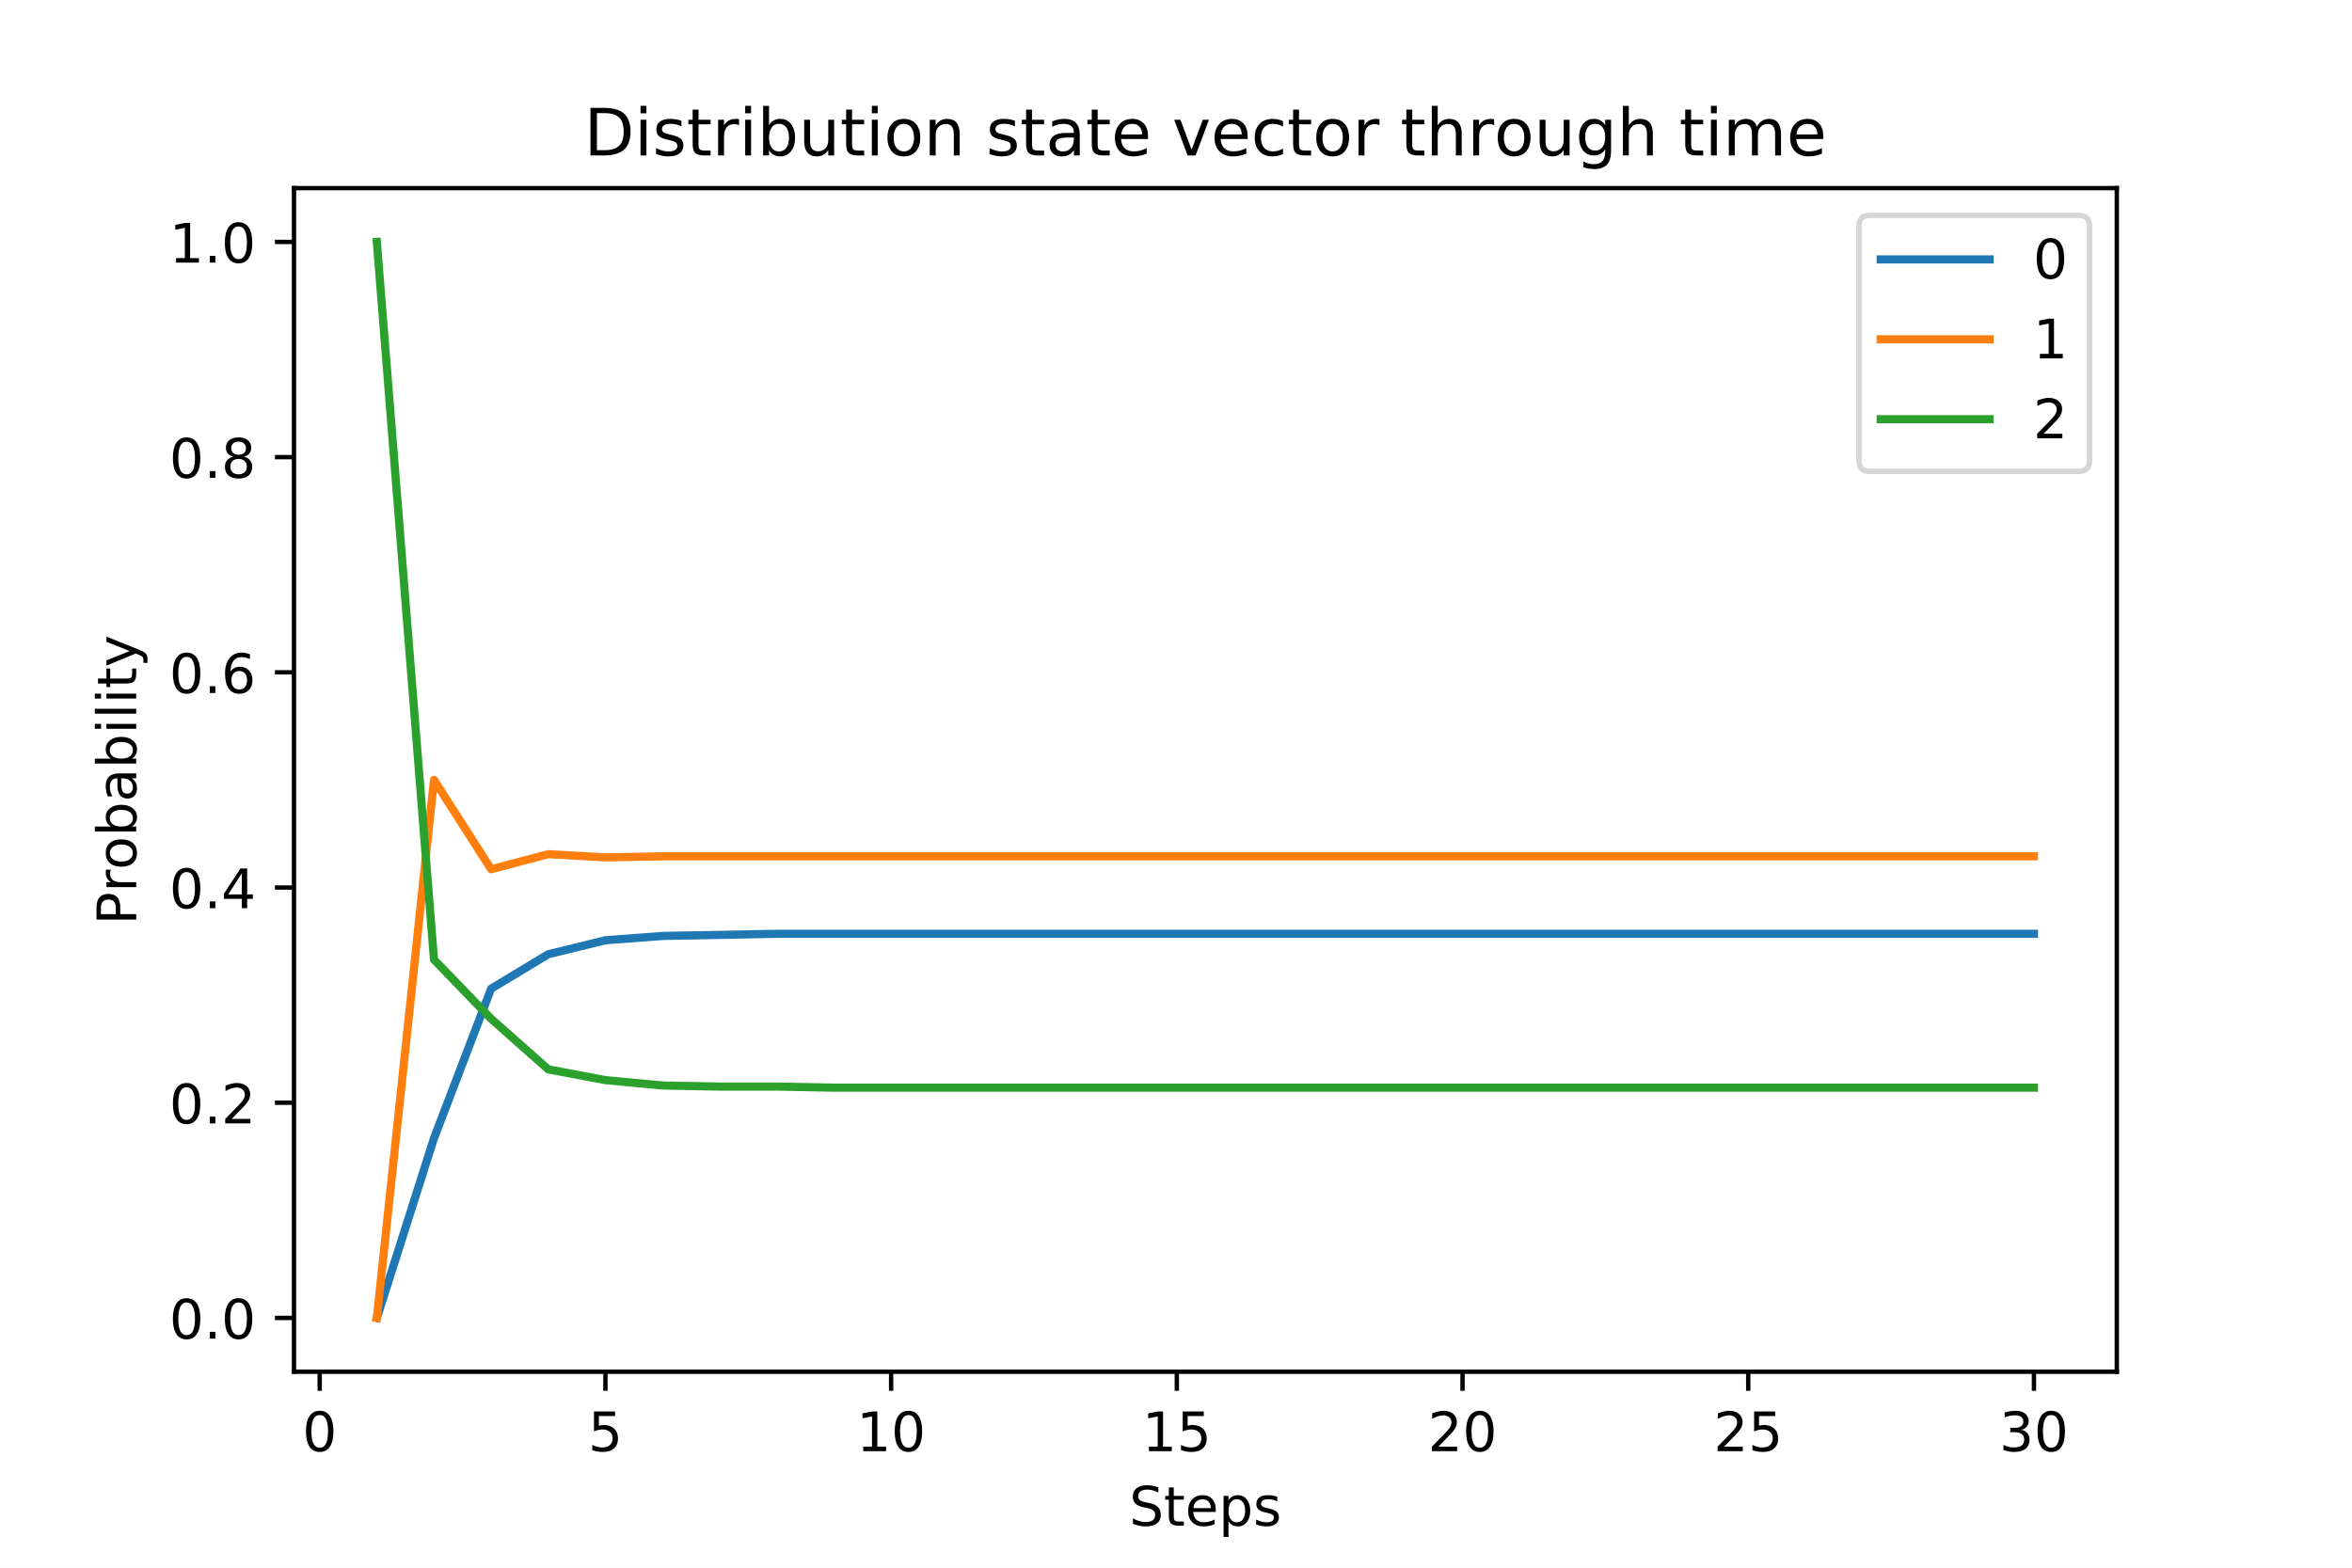
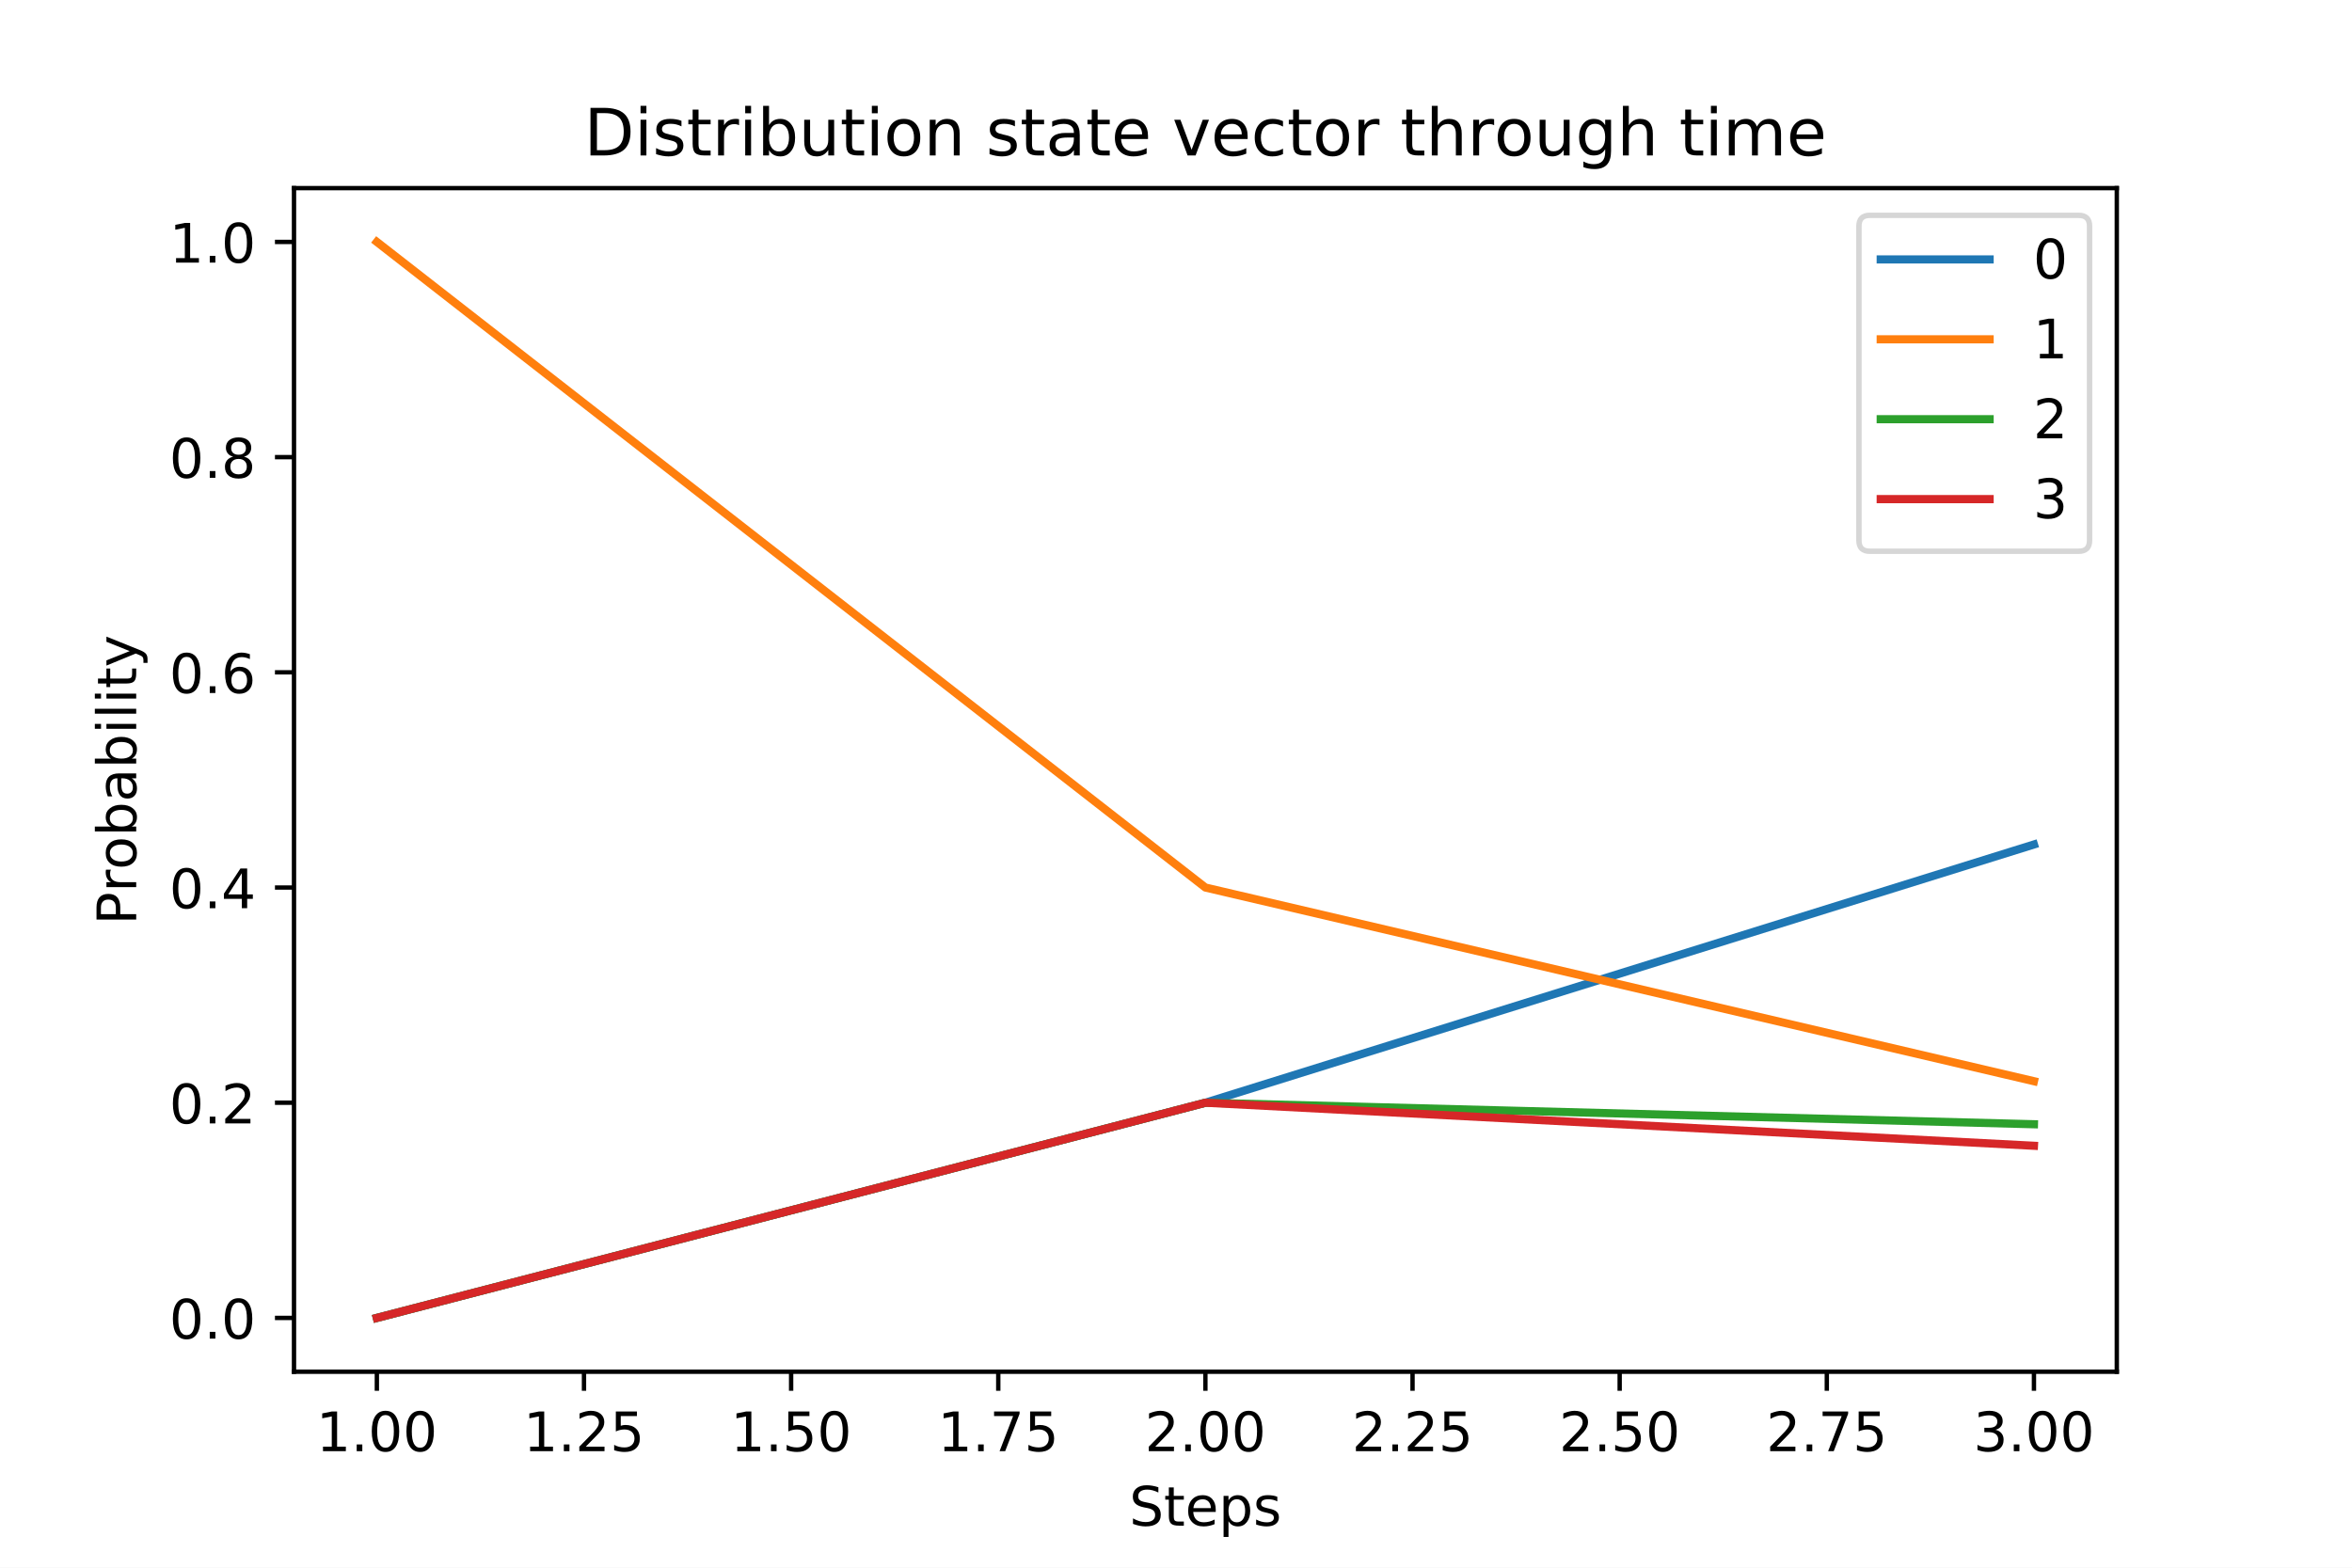
<svg xmlns="http://www.w3.org/2000/svg" xmlns:xlink="http://www.w3.org/1999/xlink" height="288pt" version="1.1" viewBox="0 0 432 288" width="432pt">
  <defs>
    <style type="text/css">
*{stroke-linecap:butt;stroke-linejoin:round;}
  </style>
  </defs>
  <g id="figure_1">
    <g id="patch_1">
      <path d="M 0 288  L 432 288  L 432 0  L 0 0  z " style="fill:#ffffff;" />
    </g>
    <g id="axes_1">
      <g id="patch_2">
        <path d="M 54 252  L 388.8 252  L 388.8 34.56  L 54 34.56  z " style="fill:#ffffff;" />
      </g>
      <g id="matplotlib.axis_1">
        <g id="xtick_1">
          <g id="line2d_1">
            <defs>
-               <path d="M 0 0  L 0 3.5  " id="m6f768fe971" style="stroke:#000000;stroke-width:0.8;" />
-             </defs>
-             <g>
-               <use style="stroke:#000000;stroke-width:0.8;" x="58.723" xlink:href="#m6f768fe971" y="252" />
+               <path d="M 0 0  L 0 3.5  " id="m6546e8127a" style="stroke:#000000;stroke-width:0.8;" />
+             </defs>
+             <g>
+               <use style="stroke:#000000;stroke-width:0.8;" x="69.218" xlink:href="#m6546e8127a" y="252" />
            </g>
          </g>
          <g id="text_1">
            <defs>
+               <path d="M 12.406 8.297  L 28.516 8.297  L 28.516 63.922  L 10.984 60.406  L 10.984 69.391  L 28.422 72.906  L 38.281 72.906  L 38.281 8.297  L 54.391 8.297  L 54.391 0  L 12.406 0  z " id="DejaVuSans-49" />
+               <path d="M 10.688 12.406  L 21 12.406  L 21 0  L 10.688 0  z " id="DejaVuSans-46" />
              <path d="M 31.781 66.406  Q 24.172 66.406 20.328 58.906  Q 16.5 51.422 16.5 36.375  Q 16.5 21.391 20.328 13.891  Q 24.172 6.391 31.781 6.391  Q 39.453 6.391 43.281 13.891  Q 47.125 21.391 47.125 36.375  Q 47.125 51.422 43.281 58.906  Q 39.453 66.406 31.781 66.406  z M 31.781 74.219  Q 44.047 74.219 50.516 64.516  Q 56.984 54.828 56.984 36.375  Q 56.984 17.969 50.516 8.266  Q 44.047 -1.422 31.781 -1.422  Q 19.531 -1.422 13.062 8.266  Q 6.594 17.969 6.594 36.375  Q 6.594 54.828 13.062 64.516  Q 19.531 74.219 31.781 74.219  z " id="DejaVuSans-48" />
            </defs>
-             <g transform="translate(55.54163 266.5984)scale(0.1 -0.1)">
-               <use xlink:href="#DejaVuSans-48" />
+             <g transform="translate(58.08537 266.5984)scale(0.1 -0.1)">
+               <use xlink:href="#DejaVuSans-49" />
+               <use x="63.623" xlink:href="#DejaVuSans-46" />
+               <use x="95.41" xlink:href="#DejaVuSans-48" />
+               <use x="159.033" xlink:href="#DejaVuSans-48" />
            </g>
          </g>
        </g>
        <g id="xtick_2">
          <g id="line2d_2">
            <g>
-               <use style="stroke:#000000;stroke-width:0.8;" x="111.199" xlink:href="#m6f768fe971" y="252" />
+               <use style="stroke:#000000;stroke-width:0.8;" x="107.264" xlink:href="#m6546e8127a" y="252" />
            </g>
          </g>
          <g id="text_2">
            <defs>
+               <path d="M 19.188 8.297  L 53.609 8.297  L 53.609 0  L 7.328 0  L 7.328 8.297  Q 12.938 14.109 22.625 23.891  Q 32.328 33.688 34.812 36.531  Q 39.547 41.844 41.422 45.531  Q 43.312 49.219 43.312 52.781  Q 43.312 58.594 39.234 62.25  Q 35.156 65.922 28.609 65.922  Q 23.969 65.922 18.812 64.312  Q 13.672 62.703 7.812 59.422  L 7.812 69.391  Q 13.766 71.781 18.938 73  Q 24.125 74.219 28.422 74.219  Q 39.75 74.219 46.484 68.547  Q 53.219 62.891 53.219 53.422  Q 53.219 48.922 51.531 44.891  Q 49.859 40.875 45.406 35.406  Q 44.188 33.984 37.641 27.219  Q 31.109 20.453 19.188 8.297  z " id="DejaVuSans-50" />
              <path d="M 10.797 72.906  L 49.516 72.906  L 49.516 64.594  L 19.828 64.594  L 19.828 46.734  Q 21.969 47.469 24.109 47.828  Q 26.266 48.188 28.422 48.188  Q 40.625 48.188 47.75 41.5  Q 54.891 34.812 54.891 23.391  Q 54.891 11.625 47.562 5.094  Q 40.234 -1.422 26.906 -1.422  Q 22.312 -1.422 17.547 -0.641  Q 12.797 0.141 7.719 1.703  L 7.719 11.625  Q 12.109 9.234 16.797 8.062  Q 21.484 6.891 26.703 6.891  Q 35.156 6.891 40.078 11.328  Q 45.016 15.766 45.016 23.391  Q 45.016 31 40.078 35.438  Q 35.156 39.891 26.703 39.891  Q 22.75 39.891 18.812 39.016  Q 14.891 38.141 10.797 36.281  z " id="DejaVuSans-53" />
            </defs>
-             <g transform="translate(108.0181 266.5984)scale(0.1 -0.1)">
-               <use xlink:href="#DejaVuSans-53" />
+             <g transform="translate(96.13082 266.5984)scale(0.1 -0.1)">
+               <use xlink:href="#DejaVuSans-49" />
+               <use x="63.623" xlink:href="#DejaVuSans-46" />
+               <use x="95.41" xlink:href="#DejaVuSans-50" />
+               <use x="159.033" xlink:href="#DejaVuSans-53" />
            </g>
          </g>
        </g>
        <g id="xtick_3">
          <g id="line2d_3">
            <g>
-               <use style="stroke:#000000;stroke-width:0.8;" x="163.676" xlink:href="#m6f768fe971" y="252" />
+               <use style="stroke:#000000;stroke-width:0.8;" x="145.309" xlink:href="#m6546e8127a" y="252" />
            </g>
          </g>
          <g id="text_3">
-             <defs>
-               <path d="M 12.406 8.297  L 28.516 8.297  L 28.516 63.922  L 10.984 60.406  L 10.984 69.391  L 28.422 72.906  L 38.281 72.906  L 38.281 8.297  L 54.391 8.297  L 54.391 0  L 12.406 0  z " id="DejaVuSans-49" />
-             </defs>
-             <g transform="translate(157.3134 266.5984)scale(0.1 -0.1)">
+             <g transform="translate(134.1763 266.5984)scale(0.1 -0.1)">
              <use xlink:href="#DejaVuSans-49" />
-               <use x="63.623" xlink:href="#DejaVuSans-48" />
+               <use x="63.623" xlink:href="#DejaVuSans-46" />
+               <use x="95.41" xlink:href="#DejaVuSans-53" />
+               <use x="159.033" xlink:href="#DejaVuSans-48" />
            </g>
          </g>
        </g>
        <g id="xtick_4">
          <g id="line2d_4">
            <g>
-               <use style="stroke:#000000;stroke-width:0.8;" x="216.152" xlink:href="#m6f768fe971" y="252" />
+               <use style="stroke:#000000;stroke-width:0.8;" x="183.355" xlink:href="#m6546e8127a" y="252" />
            </g>
          </g>
          <g id="text_4">
-             <g transform="translate(209.7899 266.5984)scale(0.1 -0.1)">
+             <defs>
+               <path d="M 8.203 72.906  L 55.078 72.906  L 55.078 68.703  L 28.609 0  L 18.312 0  L 43.219 64.594  L 8.203 64.594  z " id="DejaVuSans-55" />
+             </defs>
+             <g transform="translate(172.2217 266.5984)scale(0.1 -0.1)">
              <use xlink:href="#DejaVuSans-49" />
-               <use x="63.623" xlink:href="#DejaVuSans-53" />
+               <use x="63.623" xlink:href="#DejaVuSans-46" />
+               <use x="95.41" xlink:href="#DejaVuSans-55" />
+               <use x="159.033" xlink:href="#DejaVuSans-53" />
            </g>
          </g>
        </g>
        <g id="xtick_5">
          <g id="line2d_5">
            <g>
-               <use style="stroke:#000000;stroke-width:0.8;" x="268.629" xlink:href="#m6f768fe971" y="252" />
+               <use style="stroke:#000000;stroke-width:0.8;" x="221.4" xlink:href="#m6546e8127a" y="252" />
            </g>
          </g>
          <g id="text_5">
-             <defs>
-               <path d="M 19.188 8.297  L 53.609 8.297  L 53.609 0  L 7.328 0  L 7.328 8.297  Q 12.938 14.109 22.625 23.891  Q 32.328 33.688 34.812 36.531  Q 39.547 41.844 41.422 45.531  Q 43.312 49.219 43.312 52.781  Q 43.312 58.594 39.234 62.25  Q 35.156 65.922 28.609 65.922  Q 23.969 65.922 18.812 64.312  Q 13.672 62.703 7.812 59.422  L 7.812 69.391  Q 13.766 71.781 18.938 73  Q 24.125 74.219 28.422 74.219  Q 39.75 74.219 46.484 68.547  Q 53.219 62.891 53.219 53.422  Q 53.219 48.922 51.531 44.891  Q 49.859 40.875 45.406 35.406  Q 44.188 33.984 37.641 27.219  Q 31.109 20.453 19.188 8.297  z " id="DejaVuSans-50" />
-             </defs>
-             <g transform="translate(262.2663 266.5984)scale(0.1 -0.1)">
+             <g transform="translate(210.2672 266.5984)scale(0.1 -0.1)">
              <use xlink:href="#DejaVuSans-50" />
-               <use x="63.623" xlink:href="#DejaVuSans-48" />
+               <use x="63.623" xlink:href="#DejaVuSans-46" />
+               <use x="95.41" xlink:href="#DejaVuSans-48" />
+               <use x="159.033" xlink:href="#DejaVuSans-48" />
            </g>
          </g>
        </g>
        <g id="xtick_6">
          <g id="line2d_6">
            <g>
-               <use style="stroke:#000000;stroke-width:0.8;" x="321.105" xlink:href="#m6f768fe971" y="252" />
+               <use style="stroke:#000000;stroke-width:0.8;" x="259.445" xlink:href="#m6546e8127a" y="252" />
            </g>
          </g>
          <g id="text_6">
-             <g transform="translate(314.7428 266.5984)scale(0.1 -0.1)">
+             <g transform="translate(248.3126 266.5984)scale(0.1 -0.1)">
              <use xlink:href="#DejaVuSans-50" />
-               <use x="63.623" xlink:href="#DejaVuSans-53" />
+               <use x="63.623" xlink:href="#DejaVuSans-46" />
+               <use x="95.41" xlink:href="#DejaVuSans-50" />
+               <use x="159.033" xlink:href="#DejaVuSans-53" />
            </g>
          </g>
        </g>
        <g id="xtick_7">
          <g id="line2d_7">
            <g>
-               <use style="stroke:#000000;stroke-width:0.8;" x="373.582" xlink:href="#m6f768fe971" y="252" />
+               <use style="stroke:#000000;stroke-width:0.8;" x="297.491" xlink:href="#m6546e8127a" y="252" />
            </g>
          </g>
          <g id="text_7">
+             <g transform="translate(286.3581 266.5984)scale(0.1 -0.1)">
+               <use xlink:href="#DejaVuSans-50" />
+               <use x="63.623" xlink:href="#DejaVuSans-46" />
+               <use x="95.41" xlink:href="#DejaVuSans-53" />
+               <use x="159.033" xlink:href="#DejaVuSans-48" />
+             </g>
+           </g>
+         </g>
+         <g id="xtick_8">
+           <g id="line2d_8">
+             <g>
+               <use style="stroke:#000000;stroke-width:0.8;" x="335.536" xlink:href="#m6546e8127a" y="252" />
+             </g>
+           </g>
+           <g id="text_8">
+             <g transform="translate(324.4036 266.5984)scale(0.1 -0.1)">
+               <use xlink:href="#DejaVuSans-50" />
+               <use x="63.623" xlink:href="#DejaVuSans-46" />
+               <use x="95.41" xlink:href="#DejaVuSans-55" />
+               <use x="159.033" xlink:href="#DejaVuSans-53" />
+             </g>
+           </g>
+         </g>
+         <g id="xtick_9">
+           <g id="line2d_9">
+             <g>
+               <use style="stroke:#000000;stroke-width:0.8;" x="373.582" xlink:href="#m6546e8127a" y="252" />
+             </g>
+           </g>
+           <g id="text_9">
            <defs>
              <path d="M 40.578 39.312  Q 47.656 37.797 51.625 33  Q 55.609 28.219 55.609 21.188  Q 55.609 10.406 48.188 4.484  Q 40.766 -1.422 27.094 -1.422  Q 22.516 -1.422 17.656 -0.516  Q 12.797 0.391 7.625 2.203  L 7.625 11.719  Q 11.719 9.328 16.594 8.109  Q 21.484 6.891 26.812 6.891  Q 36.078 6.891 40.938 10.547  Q 45.797 14.203 45.797 21.188  Q 45.797 27.641 41.281 31.266  Q 36.766 34.906 28.719 34.906  L 20.219 34.906  L 20.219 43.016  L 29.109 43.016  Q 36.375 43.016 40.234 45.922  Q 44.094 48.828 44.094 54.297  Q 44.094 59.906 40.109 62.906  Q 36.141 65.922 28.719 65.922  Q 24.656 65.922 20.016 65.031  Q 15.375 64.156 9.812 62.312  L 9.812 71.094  Q 15.438 72.656 20.344 73.438  Q 25.25 74.219 29.594 74.219  Q 40.828 74.219 47.359 69.109  Q 53.906 64.016 53.906 55.328  Q 53.906 49.266 50.438 45.094  Q 46.969 40.922 40.578 39.312  z " id="DejaVuSans-51" />
            </defs>
-             <g transform="translate(367.2193 266.5984)scale(0.1 -0.1)">
+             <g transform="translate(362.449 266.5984)scale(0.1 -0.1)">
              <use xlink:href="#DejaVuSans-51" />
-               <use x="63.623" xlink:href="#DejaVuSans-48" />
-             </g>
-           </g>
-         </g>
-         <g id="text_8">
+               <use x="63.623" xlink:href="#DejaVuSans-46" />
+               <use x="95.41" xlink:href="#DejaVuSans-48" />
+               <use x="159.033" xlink:href="#DejaVuSans-48" />
+             </g>
+           </g>
+         </g>
+         <g id="text_10">
          <defs>
            <path d="M 53.516 70.516  L 53.516 60.891  Q 47.906 63.578 42.922 64.891  Q 37.938 66.219 33.297 66.219  Q 25.25 66.219 20.875 63.094  Q 16.5 59.969 16.5 54.203  Q 16.5 49.359 19.406 46.891  Q 22.312 44.438 30.422 42.922  L 36.375 41.703  Q 47.406 39.594 52.656 34.297  Q 57.906 29 57.906 20.125  Q 57.906 9.516 50.797 4.047  Q 43.703 -1.422 29.984 -1.422  Q 24.812 -1.422 18.969 -0.25  Q 13.141 0.922 6.891 3.219  L 6.891 13.375  Q 12.891 10.016 18.656 8.297  Q 24.422 6.594 29.984 6.594  Q 38.422 6.594 43.016 9.906  Q 47.609 13.234 47.609 19.391  Q 47.609 24.75 44.312 27.781  Q 41.016 30.812 33.5 32.328  L 27.484 33.5  Q 16.453 35.688 11.516 40.375  Q 6.594 45.062 6.594 53.422  Q 6.594 63.094 13.406 68.656  Q 20.219 74.219 32.172 74.219  Q 37.312 74.219 42.625 73.281  Q 47.953 72.359 53.516 70.516  z " id="DejaVuSans-83" />
            <path d="M 18.312 70.219  L 18.312 54.688  L 36.812 54.688  L 36.812 47.703  L 18.312 47.703  L 18.312 18.016  Q 18.312 11.328 20.141 9.422  Q 21.969 7.516 27.594 7.516  L 36.812 7.516  L 36.812 0  L 27.594 0  Q 17.188 0 13.234 3.875  Q 9.281 7.766 9.281 18.016  L 9.281 47.703  L 2.688 47.703  L 2.688 54.688  L 9.281 54.688  L 9.281 70.219  z " id="DejaVuSans-116" />
            <path d="M 56.203 29.594  L 56.203 25.203  L 14.891 25.203  Q 15.484 15.922 20.484 11.062  Q 25.484 6.203 34.422 6.203  Q 39.594 6.203 44.453 7.469  Q 49.312 8.734 54.109 11.281  L 54.109 2.781  Q 49.266 0.734 44.188 -0.344  Q 39.109 -1.422 33.891 -1.422  Q 20.797 -1.422 13.156 6.188  Q 5.516 13.812 5.516 26.812  Q 5.516 40.234 12.766 48.109  Q 20.016 56 32.328 56  Q 43.359 56 49.781 48.891  Q 56.203 41.797 56.203 29.594  z M 47.219 32.234  Q 47.125 39.594 43.094 43.984  Q 39.062 48.391 32.422 48.391  Q 24.906 48.391 20.391 44.141  Q 15.875 39.891 15.188 32.172  z " id="DejaVuSans-101" />
            <path d="M 18.109 8.203  L 18.109 -20.797  L 9.078 -20.797  L 9.078 54.688  L 18.109 54.688  L 18.109 46.391  Q 20.953 51.266 25.266 53.625  Q 29.594 56 35.594 56  Q 45.562 56 51.781 48.094  Q 58.016 40.188 58.016 27.297  Q 58.016 14.406 51.781 6.484  Q 45.562 -1.422 35.594 -1.422  Q 29.594 -1.422 25.266 0.953  Q 20.953 3.328 18.109 8.203  z M 48.688 27.297  Q 48.688 37.203 44.609 42.844  Q 40.531 48.484 33.406 48.484  Q 26.266 48.484 22.188 42.844  Q 18.109 37.203 18.109 27.297  Q 18.109 17.391 22.188 11.75  Q 26.266 6.109 33.406 6.109  Q 40.531 6.109 44.609 11.75  Q 48.688 17.391 48.688 27.297  z " id="DejaVuSans-112" />
            <path d="M 44.281 53.078  L 44.281 44.578  Q 40.484 46.531 36.375 47.5  Q 32.281 48.484 27.875 48.484  Q 21.188 48.484 17.844 46.438  Q 14.5 44.391 14.5 40.281  Q 14.5 37.156 16.891 35.375  Q 19.281 33.594 26.516 31.984  L 29.594 31.297  Q 39.156 29.25 43.188 25.516  Q 47.219 21.781 47.219 15.094  Q 47.219 7.469 41.188 3.016  Q 35.156 -1.422 24.609 -1.422  Q 20.219 -1.422 15.453 -0.562  Q 10.688 0.297 5.422 2  L 5.422 11.281  Q 10.406 8.688 15.234 7.391  Q 20.062 6.109 24.812 6.109  Q 31.156 6.109 34.562 8.281  Q 37.984 10.453 37.984 14.406  Q 37.984 18.062 35.516 20.016  Q 33.062 21.969 24.703 23.781  L 21.578 24.516  Q 13.234 26.266 9.516 29.906  Q 5.812 33.547 5.812 39.891  Q 5.812 47.609 11.281 51.797  Q 16.75 56 26.812 56  Q 31.781 56 36.172 55.266  Q 40.578 54.547 44.281 53.078  z " id="DejaVuSans-115" />
          </defs>
          <g transform="translate(207.4102 280.2766)scale(0.1 -0.1)">
            <use xlink:href="#DejaVuSans-83" />
            <use x="63.477" xlink:href="#DejaVuSans-116" />
            <use x="102.686" xlink:href="#DejaVuSans-101" />
            <use x="164.209" xlink:href="#DejaVuSans-112" />
            <use x="227.686" xlink:href="#DejaVuSans-115" />
          </g>
        </g>
      </g>
      <g id="matplotlib.axis_2">
        <g id="ytick_1">
-           <g id="line2d_8">
-             <defs>
-               <path d="M 0 0  L -3.5 0  " id="me6625d3ef3" style="stroke:#000000;stroke-width:0.8;" />
-             </defs>
-             <g>
-               <use style="stroke:#000000;stroke-width:0.8;" x="54" xlink:href="#me6625d3ef3" y="242.116" />
-             </g>
-           </g>
-           <g id="text_9">
-             <defs>
-               <path d="M 10.688 12.406  L 21 12.406  L 21 0  L 10.688 0  z " id="DejaVuSans-46" />
-             </defs>
+           <g id="line2d_10">
+             <defs>
+               <path d="M 0 0  L -3.5 0  " id="m7c555b2bc8" style="stroke:#000000;stroke-width:0.8;" />
+             </defs>
+             <g>
+               <use style="stroke:#000000;stroke-width:0.8;" x="54" xlink:href="#m7c555b2bc8" y="242.116" />
+             </g>
+           </g>
+           <g id="text_11">
            <g transform="translate(31.09688 245.9156)scale(0.1 -0.1)">
              <use xlink:href="#DejaVuSans-48" />
              <use x="63.623" xlink:href="#DejaVuSans-46" />
              <use x="95.41" xlink:href="#DejaVuSans-48" />
            </g>
          </g>
        </g>
        <g id="ytick_2">
-           <g id="line2d_9">
-             <g>
-               <use style="stroke:#000000;stroke-width:0.8;" x="54" xlink:href="#me6625d3ef3" y="202.582" />
-             </g>
-           </g>
-           <g id="text_10">
+           <g id="line2d_11">
+             <g>
+               <use style="stroke:#000000;stroke-width:0.8;" x="54" xlink:href="#m7c555b2bc8" y="202.582" />
+             </g>
+           </g>
+           <g id="text_12">
            <g transform="translate(31.09688 206.381)scale(0.1 -0.1)">
              <use xlink:href="#DejaVuSans-48" />
              <use x="63.623" xlink:href="#DejaVuSans-46" />
              <use x="95.41" xlink:href="#DejaVuSans-50" />
            </g>
          </g>
        </g>
        <g id="ytick_3">
-           <g id="line2d_10">
-             <g>
-               <use style="stroke:#000000;stroke-width:0.8;" x="54" xlink:href="#me6625d3ef3" y="163.047" />
-             </g>
-           </g>
-           <g id="text_11">
+           <g id="line2d_12">
+             <g>
+               <use style="stroke:#000000;stroke-width:0.8;" x="54" xlink:href="#m7c555b2bc8" y="163.047" />
+             </g>
+           </g>
+           <g id="text_13">
            <defs>
              <path d="M 37.797 64.312  L 12.891 25.391  L 37.797 25.391  z M 35.203 72.906  L 47.609 72.906  L 47.609 25.391  L 58.016 25.391  L 58.016 17.188  L 47.609 17.188  L 47.609 0  L 37.797 0  L 37.797 17.188  L 4.891 17.188  L 4.891 26.703  z " id="DejaVuSans-52" />
            </defs>
            <g transform="translate(31.09688 166.8465)scale(0.1 -0.1)">
              <use xlink:href="#DejaVuSans-48" />
              <use x="63.623" xlink:href="#DejaVuSans-46" />
              <use x="95.41" xlink:href="#DejaVuSans-52" />
            </g>
          </g>
        </g>
        <g id="ytick_4">
-           <g id="line2d_11">
-             <g>
-               <use style="stroke:#000000;stroke-width:0.8;" x="54" xlink:href="#me6625d3ef3" y="123.513" />
-             </g>
-           </g>
-           <g id="text_12">
+           <g id="line2d_13">
+             <g>
+               <use style="stroke:#000000;stroke-width:0.8;" x="54" xlink:href="#m7c555b2bc8" y="123.513" />
+             </g>
+           </g>
+           <g id="text_14">
            <defs>
              <path d="M 33.016 40.375  Q 26.375 40.375 22.484 35.828  Q 18.609 31.297 18.609 23.391  Q 18.609 15.531 22.484 10.953  Q 26.375 6.391 33.016 6.391  Q 39.656 6.391 43.531 10.953  Q 47.406 15.531 47.406 23.391  Q 47.406 31.297 43.531 35.828  Q 39.656 40.375 33.016 40.375  z M 52.594 71.297  L 52.594 62.312  Q 48.875 64.062 45.094 64.984  Q 41.312 65.922 37.594 65.922  Q 27.828 65.922 22.672 59.328  Q 17.531 52.734 16.797 39.406  Q 19.672 43.656 24.016 45.922  Q 28.375 48.188 33.594 48.188  Q 44.578 48.188 50.953 41.516  Q 57.328 34.859 57.328 23.391  Q 57.328 12.156 50.688 5.359  Q 44.047 -1.422 33.016 -1.422  Q 20.359 -1.422 13.672 8.266  Q 6.984 17.969 6.984 36.375  Q 6.984 53.656 15.188 63.938  Q 23.391 74.219 37.203 74.219  Q 40.922 74.219 44.703 73.484  Q 48.484 72.75 52.594 71.297  z " id="DejaVuSans-54" />
            </defs>
            <g transform="translate(31.09688 127.3119)scale(0.1 -0.1)">
              <use xlink:href="#DejaVuSans-48" />
              <use x="63.623" xlink:href="#DejaVuSans-46" />
              <use x="95.41" xlink:href="#DejaVuSans-54" />
            </g>
          </g>
        </g>
        <g id="ytick_5">
-           <g id="line2d_12">
-             <g>
-               <use style="stroke:#000000;stroke-width:0.8;" x="54" xlink:href="#me6625d3ef3" y="83.978" />
-             </g>
-           </g>
-           <g id="text_13">
+           <g id="line2d_14">
+             <g>
+               <use style="stroke:#000000;stroke-width:0.8;" x="54" xlink:href="#m7c555b2bc8" y="83.978" />
+             </g>
+           </g>
+           <g id="text_15">
            <defs>
              <path d="M 31.781 34.625  Q 24.75 34.625 20.719 30.859  Q 16.703 27.094 16.703 20.516  Q 16.703 13.922 20.719 10.156  Q 24.75 6.391 31.781 6.391  Q 38.812 6.391 42.859 10.172  Q 46.922 13.969 46.922 20.516  Q 46.922 27.094 42.891 30.859  Q 38.875 34.625 31.781 34.625  z M 21.922 38.812  Q 15.578 40.375 12.031 44.719  Q 8.5 49.078 8.5 55.328  Q 8.5 64.062 14.719 69.141  Q 20.953 74.219 31.781 74.219  Q 42.672 74.219 48.875 69.141  Q 55.078 64.062 55.078 55.328  Q 55.078 49.078 51.531 44.719  Q 48 40.375 41.703 38.812  Q 48.828 37.156 52.797 32.312  Q 56.781 27.484 56.781 20.516  Q 56.781 9.906 50.312 4.234  Q 43.844 -1.422 31.781 -1.422  Q 19.734 -1.422 13.25 4.234  Q 6.781 9.906 6.781 20.516  Q 6.781 27.484 10.781 32.312  Q 14.797 37.156 21.922 38.812  z M 18.312 54.391  Q 18.312 48.734 21.844 45.562  Q 25.391 42.391 31.781 42.391  Q 38.141 42.391 41.719 45.562  Q 45.312 48.734 45.312 54.391  Q 45.312 60.062 41.719 63.234  Q 38.141 66.406 31.781 66.406  Q 25.391 66.406 21.844 63.234  Q 18.312 60.062 18.312 54.391  z " id="DejaVuSans-56" />
            </defs>
            <g transform="translate(31.09688 87.7774)scale(0.1 -0.1)">
              <use xlink:href="#DejaVuSans-48" />
              <use x="63.623" xlink:href="#DejaVuSans-46" />
              <use x="95.41" xlink:href="#DejaVuSans-56" />
            </g>
          </g>
        </g>
        <g id="ytick_6">
-           <g id="line2d_13">
-             <g>
-               <use style="stroke:#000000;stroke-width:0.8;" x="54" xlink:href="#me6625d3ef3" y="44.444" />
-             </g>
-           </g>
-           <g id="text_14">
+           <g id="line2d_15">
+             <g>
+               <use style="stroke:#000000;stroke-width:0.8;" x="54" xlink:href="#m7c555b2bc8" y="44.444" />
+             </g>
+           </g>
+           <g id="text_16">
            <g transform="translate(31.09688 48.24285)scale(0.1 -0.1)">
              <use xlink:href="#DejaVuSans-49" />
              <use x="63.623" xlink:href="#DejaVuSans-46" />
              <use x="95.41" xlink:href="#DejaVuSans-48" />
            </g>
          </g>
        </g>
-         <g id="text_15">
+         <g id="text_17">
          <defs>
            <path d="M 19.672 64.797  L 19.672 37.406  L 32.078 37.406  Q 38.969 37.406 42.719 40.969  Q 46.484 44.531 46.484 51.125  Q 46.484 57.672 42.719 61.234  Q 38.969 64.797 32.078 64.797  z M 9.812 72.906  L 32.078 72.906  Q 44.344 72.906 50.609 67.359  Q 56.891 61.812 56.891 51.125  Q 56.891 40.328 50.609 34.812  Q 44.344 29.297 32.078 29.297  L 19.672 29.297  L 19.672 0  L 9.812 0  z " id="DejaVuSans-80" />
            <path d="M 41.109 46.297  Q 39.594 47.172 37.812 47.578  Q 36.031 48 33.891 48  Q 26.266 48 22.188 43.047  Q 18.109 38.094 18.109 28.812  L 18.109 0  L 9.078 0  L 9.078 54.688  L 18.109 54.688  L 18.109 46.188  Q 20.953 51.172 25.484 53.578  Q 30.031 56 36.531 56  Q 37.453 56 38.578 55.875  Q 39.703 55.766 41.062 55.516  z " id="DejaVuSans-114" />
            <path d="M 30.609 48.391  Q 23.391 48.391 19.188 42.75  Q 14.984 37.109 14.984 27.297  Q 14.984 17.484 19.156 11.844  Q 23.344 6.203 30.609 6.203  Q 37.797 6.203 41.984 11.859  Q 46.188 17.531 46.188 27.297  Q 46.188 37.016 41.984 42.703  Q 37.797 48.391 30.609 48.391  z M 30.609 56  Q 42.328 56 49.016 48.375  Q 55.719 40.766 55.719 27.297  Q 55.719 13.875 49.016 6.219  Q 42.328 -1.422 30.609 -1.422  Q 18.844 -1.422 12.172 6.219  Q 5.516 13.875 5.516 27.297  Q 5.516 40.766 12.172 48.375  Q 18.844 56 30.609 56  z " id="DejaVuSans-111" />
            <path d="M 48.688 27.297  Q 48.688 37.203 44.609 42.844  Q 40.531 48.484 33.406 48.484  Q 26.266 48.484 22.188 42.844  Q 18.109 37.203 18.109 27.297  Q 18.109 17.391 22.188 11.75  Q 26.266 6.109 33.406 6.109  Q 40.531 6.109 44.609 11.75  Q 48.688 17.391 48.688 27.297  z M 18.109 46.391  Q 20.953 51.266 25.266 53.625  Q 29.594 56 35.594 56  Q 45.562 56 51.781 48.094  Q 58.016 40.188 58.016 27.297  Q 58.016 14.406 51.781 6.484  Q 45.562 -1.422 35.594 -1.422  Q 29.594 -1.422 25.266 0.953  Q 20.953 3.328 18.109 8.203  L 18.109 0  L 9.078 0  L 9.078 75.984  L 18.109 75.984  z " id="DejaVuSans-98" />
            <path d="M 34.281 27.484  Q 23.391 27.484 19.188 25  Q 14.984 22.516 14.984 16.5  Q 14.984 11.719 18.141 8.906  Q 21.297 6.109 26.703 6.109  Q 34.188 6.109 38.703 11.406  Q 43.219 16.703 43.219 25.484  L 43.219 27.484  z M 52.203 31.203  L 52.203 0  L 43.219 0  L 43.219 8.297  Q 40.141 3.328 35.547 0.953  Q 30.953 -1.422 24.312 -1.422  Q 15.922 -1.422 10.953 3.297  Q 6 8.016 6 15.922  Q 6 25.141 12.172 29.828  Q 18.359 34.516 30.609 34.516  L 43.219 34.516  L 43.219 35.406  Q 43.219 41.609 39.141 45  Q 35.062 48.391 27.688 48.391  Q 23 48.391 18.547 47.266  Q 14.109 46.141 10.016 43.891  L 10.016 52.203  Q 14.938 54.109 19.578 55.047  Q 24.219 56 28.609 56  Q 40.484 56 46.344 49.844  Q 52.203 43.703 52.203 31.203  z " id="DejaVuSans-97" />
            <path d="M 9.422 54.688  L 18.406 54.688  L 18.406 0  L 9.422 0  z M 9.422 75.984  L 18.406 75.984  L 18.406 64.594  L 9.422 64.594  z " id="DejaVuSans-105" />
            <path d="M 9.422 75.984  L 18.406 75.984  L 18.406 0  L 9.422 0  z " id="DejaVuSans-108" />
            <path d="M 32.172 -5.078  Q 28.375 -14.844 24.75 -17.812  Q 21.141 -20.797 15.094 -20.797  L 7.906 -20.797  L 7.906 -13.281  L 13.188 -13.281  Q 16.891 -13.281 18.938 -11.516  Q 21 -9.766 23.484 -3.219  L 25.094 0.875  L 2.984 54.688  L 12.5 54.688  L 29.594 11.922  L 46.688 54.688  L 56.203 54.688  z " id="DejaVuSans-121" />
          </defs>
          <g transform="translate(25.01719 169.9066)rotate(-90)scale(0.1 -0.1)">
            <use xlink:href="#DejaVuSans-80" />
            <use x="60.287" xlink:href="#DejaVuSans-114" />
            <use x="101.369" xlink:href="#DejaVuSans-111" />
            <use x="162.551" xlink:href="#DejaVuSans-98" />
            <use x="226.027" xlink:href="#DejaVuSans-97" />
            <use x="287.307" xlink:href="#DejaVuSans-98" />
            <use x="350.783" xlink:href="#DejaVuSans-105" />
            <use x="378.566" xlink:href="#DejaVuSans-108" />
            <use x="406.35" xlink:href="#DejaVuSans-105" />
            <use x="434.133" xlink:href="#DejaVuSans-116" />
            <use x="473.342" xlink:href="#DejaVuSans-121" />
          </g>
        </g>
      </g>
-       <g id="line2d_14">
-         <path clip-path="url(#pddd0e26804)" d="M 69.218 242.116  L 79.713 209.105  L 90.209 181.629  L 100.704 175.303  L 111.199 172.733  L 121.695 171.943  L 132.19 171.745  L 142.685 171.547  L 153.181 171.547  L 163.676 171.547  L 174.171 171.547  L 184.666 171.547  L 195.162 171.547  L 205.657 171.547  L 216.152 171.547  L 226.648 171.547  L 237.143 171.547  L 247.638 171.547  L 258.134 171.547  L 268.629 171.547  L 279.124 171.547  L 289.619 171.547  L 300.115 171.547  L 310.61 171.547  L 321.105 171.547  L 331.601 171.547  L 342.096 171.547  L 352.591 171.547  L 363.087 171.547  L 373.582 171.547  " style="fill:none;stroke:#1f77b4;stroke-linecap:square;stroke-width:1.5;" />
-       </g>
-       <g id="line2d_15">
-         <path clip-path="url(#pddd0e26804)" d="M 69.218 242.116  L 79.713 143.28  L 90.209 159.687  L 100.704 156.919  L 111.199 157.512  L 121.695 157.315  L 132.19 157.315  L 142.685 157.315  L 153.181 157.315  L 163.676 157.315  L 174.171 157.315  L 184.666 157.315  L 195.162 157.315  L 205.657 157.315  L 216.152 157.315  L 226.648 157.315  L 237.143 157.315  L 247.638 157.315  L 258.134 157.315  L 268.629 157.315  L 279.124 157.315  L 289.619 157.315  L 300.115 157.315  L 310.61 157.315  L 321.105 157.315  L 331.601 157.315  L 342.096 157.315  L 352.591 157.315  L 363.087 157.315  L 373.582 157.315  " style="fill:none;stroke:#ff7f0e;stroke-linecap:square;stroke-width:1.5;" />
-       </g>
      <g id="line2d_16">
-         <path clip-path="url(#pddd0e26804)" d="M 69.218 44.444  L 79.713 176.291  L 90.209 187.163  L 100.704 196.454  L 111.199 198.431  L 121.695 199.419  L 132.19 199.617  L 142.685 199.617  L 153.181 199.814  L 163.676 199.814  L 174.171 199.814  L 184.666 199.814  L 195.162 199.814  L 205.657 199.814  L 216.152 199.814  L 226.648 199.814  L 237.143 199.814  L 247.638 199.814  L 258.134 199.814  L 268.629 199.814  L 279.124 199.814  L 289.619 199.814  L 300.115 199.814  L 310.61 199.814  L 321.105 199.814  L 331.601 199.814  L 342.096 199.814  L 352.591 199.814  L 363.087 199.814  L 373.582 199.814  " style="fill:none;stroke:#2ca02c;stroke-linecap:square;stroke-width:1.5;" />
+         <path clip-path="url(#pa4812aaf9f)" d="M 69.218 242.116  L 221.4 202.582  L 373.582 155.14  " style="fill:none;stroke:#1f77b4;stroke-linecap:square;stroke-width:1.5;" />
+       </g>
+       <g id="line2d_17">
+         <path clip-path="url(#pa4812aaf9f)" d="M 69.218 44.444  L 221.4 163.047  L 373.582 198.628  " style="fill:none;stroke:#ff7f0e;stroke-linecap:square;stroke-width:1.5;" />
+       </g>
+       <g id="line2d_18">
+         <path clip-path="url(#pa4812aaf9f)" d="M 69.218 242.116  L 221.4 202.582  L 373.582 206.535  " style="fill:none;stroke:#2ca02c;stroke-linecap:square;stroke-width:1.5;" />
+       </g>
+       <g id="line2d_19">
+         <path clip-path="url(#pa4812aaf9f)" d="M 69.218 242.116  L 221.4 202.582  L 373.582 210.489  " style="fill:none;stroke:#d62728;stroke-linecap:square;stroke-width:1.5;" />
      </g>
      <g id="patch_3">
        <path d="M 54 252  L 54 34.56  " style="fill:none;stroke:#000000;stroke-linecap:square;stroke-linejoin:miter;stroke-width:0.8;" />
      </g>
      <g id="patch_4">
        <path d="M 388.8 252  L 388.8 34.56  " style="fill:none;stroke:#000000;stroke-linecap:square;stroke-linejoin:miter;stroke-width:0.8;" />
      </g>
      <g id="patch_5">
        <path d="M 54 252  L 388.8 252  " style="fill:none;stroke:#000000;stroke-linecap:square;stroke-linejoin:miter;stroke-width:0.8;" />
      </g>
      <g id="patch_6">
        <path d="M 54 34.56  L 388.8 34.56  " style="fill:none;stroke:#000000;stroke-linecap:square;stroke-linejoin:miter;stroke-width:0.8;" />
      </g>
-       <g id="text_16">
+       <g id="text_18">
        <defs>
          <path d="M 19.672 64.797  L 19.672 8.109  L 31.594 8.109  Q 46.688 8.109 53.688 14.938  Q 60.688 21.781 60.688 36.531  Q 60.688 51.172 53.688 57.984  Q 46.688 64.797 31.594 64.797  z M 9.812 72.906  L 30.078 72.906  Q 51.266 72.906 61.172 64.094  Q 71.094 55.281 71.094 36.531  Q 71.094 17.672 61.125 8.828  Q 51.172 0 30.078 0  L 9.812 0  z " id="DejaVuSans-68" />
          <path d="M 8.5 21.578  L 8.5 54.688  L 17.484 54.688  L 17.484 21.922  Q 17.484 14.156 20.5 10.266  Q 23.531 6.391 29.594 6.391  Q 36.859 6.391 41.078 11.031  Q 45.312 15.672 45.312 23.688  L 45.312 54.688  L 54.297 54.688  L 54.297 0  L 45.312 0  L 45.312 8.406  Q 42.047 3.422 37.719 1  Q 33.406 -1.422 27.688 -1.422  Q 18.266 -1.422 13.375 4.438  Q 8.5 10.297 8.5 21.578  z M 31.109 56  z " id="DejaVuSans-117" />
          <path d="M 54.891 33.016  L 54.891 0  L 45.906 0  L 45.906 32.719  Q 45.906 40.484 42.875 44.328  Q 39.844 48.188 33.797 48.188  Q 26.516 48.188 22.312 43.547  Q 18.109 38.922 18.109 30.906  L 18.109 0  L 9.078 0  L 9.078 54.688  L 18.109 54.688  L 18.109 46.188  Q 21.344 51.125 25.703 53.562  Q 30.078 56 35.797 56  Q 45.219 56 50.047 50.172  Q 54.891 44.344 54.891 33.016  z " id="DejaVuSans-110" />
          <path id="DejaVuSans-32" />
          <path d="M 2.984 54.688  L 12.5 54.688  L 29.594 8.797  L 46.688 54.688  L 56.203 54.688  L 35.688 0  L 23.484 0  z " id="DejaVuSans-118" />
          <path d="M 48.781 52.594  L 48.781 44.188  Q 44.969 46.297 41.141 47.344  Q 37.312 48.391 33.406 48.391  Q 24.656 48.391 19.812 42.844  Q 14.984 37.312 14.984 27.297  Q 14.984 17.281 19.812 11.734  Q 24.656 6.203 33.406 6.203  Q 37.312 6.203 41.141 7.25  Q 44.969 8.297 48.781 10.406  L 48.781 2.094  Q 45.016 0.344 40.984 -0.531  Q 36.969 -1.422 32.422 -1.422  Q 20.062 -1.422 12.781 6.344  Q 5.516 14.109 5.516 27.297  Q 5.516 40.672 12.859 48.328  Q 20.219 56 33.016 56  Q 37.156 56 41.109 55.141  Q 45.062 54.297 48.781 52.594  z " id="DejaVuSans-99" />
          <path d="M 54.891 33.016  L 54.891 0  L 45.906 0  L 45.906 32.719  Q 45.906 40.484 42.875 44.328  Q 39.844 48.188 33.797 48.188  Q 26.516 48.188 22.312 43.547  Q 18.109 38.922 18.109 30.906  L 18.109 0  L 9.078 0  L 9.078 75.984  L 18.109 75.984  L 18.109 46.188  Q 21.344 51.125 25.703 53.562  Q 30.078 56 35.797 56  Q 45.219 56 50.047 50.172  Q 54.891 44.344 54.891 33.016  z " id="DejaVuSans-104" />
          <path d="M 45.406 27.984  Q 45.406 37.75 41.375 43.109  Q 37.359 48.484 30.078 48.484  Q 22.859 48.484 18.828 43.109  Q 14.797 37.75 14.797 27.984  Q 14.797 18.266 18.828 12.891  Q 22.859 7.516 30.078 7.516  Q 37.359 7.516 41.375 12.891  Q 45.406 18.266 45.406 27.984  z M 54.391 6.781  Q 54.391 -7.172 48.188 -13.984  Q 42 -20.797 29.203 -20.797  Q 24.469 -20.797 20.266 -20.094  Q 16.062 -19.391 12.109 -17.922  L 12.109 -9.188  Q 16.062 -11.328 19.922 -12.344  Q 23.781 -13.375 27.781 -13.375  Q 36.625 -13.375 41.016 -8.766  Q 45.406 -4.156 45.406 5.172  L 45.406 9.625  Q 42.625 4.781 38.281 2.391  Q 33.938 0 27.875 0  Q 17.828 0 11.672 7.656  Q 5.516 15.328 5.516 27.984  Q 5.516 40.672 11.672 48.328  Q 17.828 56 27.875 56  Q 33.938 56 38.281 53.609  Q 42.625 51.219 45.406 46.391  L 45.406 54.688  L 54.391 54.688  z " id="DejaVuSans-103" />
          <path d="M 52 44.188  Q 55.375 50.25 60.062 53.125  Q 64.75 56 71.094 56  Q 79.641 56 84.281 50.016  Q 88.922 44.047 88.922 33.016  L 88.922 0  L 79.891 0  L 79.891 32.719  Q 79.891 40.578 77.094 44.375  Q 74.312 48.188 68.609 48.188  Q 61.625 48.188 57.562 43.547  Q 53.516 38.922 53.516 30.906  L 53.516 0  L 44.484 0  L 44.484 32.719  Q 44.484 40.625 41.703 44.406  Q 38.922 48.188 33.109 48.188  Q 26.219 48.188 22.156 43.531  Q 18.109 38.875 18.109 30.906  L 18.109 0  L 9.078 0  L 9.078 54.688  L 18.109 54.688  L 18.109 46.188  Q 21.188 51.219 25.484 53.609  Q 29.781 56 35.688 56  Q 41.656 56 45.828 52.969  Q 50 49.953 52 44.188  z " id="DejaVuSans-109" />
        </defs>
        <g transform="translate(107.2791 28.56)scale(0.12 -0.12)">
          <use xlink:href="#DejaVuSans-68" />
          <use x="77.002" xlink:href="#DejaVuSans-105" />
          <use x="104.785" xlink:href="#DejaVuSans-115" />
          <use x="156.885" xlink:href="#DejaVuSans-116" />
          <use x="196.094" xlink:href="#DejaVuSans-114" />
          <use x="237.207" xlink:href="#DejaVuSans-105" />
          <use x="264.99" xlink:href="#DejaVuSans-98" />
          <use x="328.467" xlink:href="#DejaVuSans-117" />
          <use x="391.846" xlink:href="#DejaVuSans-116" />
          <use x="431.055" xlink:href="#DejaVuSans-105" />
          <use x="458.838" xlink:href="#DejaVuSans-111" />
          <use x="520.02" xlink:href="#DejaVuSans-110" />
          <use x="583.398" xlink:href="#DejaVuSans-32" />
          <use x="615.186" xlink:href="#DejaVuSans-115" />
          <use x="667.285" xlink:href="#DejaVuSans-116" />
          <use x="706.494" xlink:href="#DejaVuSans-97" />
          <use x="767.773" xlink:href="#DejaVuSans-116" />
          <use x="806.982" xlink:href="#DejaVuSans-101" />
          <use x="868.506" xlink:href="#DejaVuSans-32" />
          <use x="900.293" xlink:href="#DejaVuSans-118" />
          <use x="959.473" xlink:href="#DejaVuSans-101" />
          <use x="1020.996" xlink:href="#DejaVuSans-99" />
          <use x="1075.977" xlink:href="#DejaVuSans-116" />
          <use x="1115.186" xlink:href="#DejaVuSans-111" />
          <use x="1176.367" xlink:href="#DejaVuSans-114" />
          <use x="1217.48" xlink:href="#DejaVuSans-32" />
          <use x="1249.268" xlink:href="#DejaVuSans-116" />
          <use x="1288.477" xlink:href="#DejaVuSans-104" />
          <use x="1351.855" xlink:href="#DejaVuSans-114" />
          <use x="1392.938" xlink:href="#DejaVuSans-111" />
          <use x="1454.119" xlink:href="#DejaVuSans-117" />
          <use x="1517.498" xlink:href="#DejaVuSans-103" />
          <use x="1580.975" xlink:href="#DejaVuSans-104" />
          <use x="1644.354" xlink:href="#DejaVuSans-32" />
          <use x="1676.141" xlink:href="#DejaVuSans-116" />
          <use x="1715.35" xlink:href="#DejaVuSans-105" />
          <use x="1743.133" xlink:href="#DejaVuSans-109" />
          <use x="1840.545" xlink:href="#DejaVuSans-101" />
        </g>
      </g>
      <g id="legend_1">
        <g id="patch_7">
-           <path d="M 343.438 86.594  L 381.8 86.594  Q 383.8 86.594 383.8 84.594  L 383.8 41.56  Q 383.8 39.56 381.8 39.56  L 343.438 39.56  Q 341.438 39.56 341.438 41.56  L 341.438 84.594  Q 341.438 86.594 343.438 86.594  z " style="fill:#ffffff;opacity:0.8;stroke:#cccccc;stroke-linejoin:miter;" />
-         </g>
-         <g id="line2d_17">
+           <path d="M 343.438 101.272  L 381.8 101.272  Q 383.8 101.272 383.8 99.272  L 383.8 41.56  Q 383.8 39.56 381.8 39.56  L 343.438 39.56  Q 341.438 39.56 341.438 41.56  L 341.438 99.272  Q 341.438 101.272 343.438 101.272  z " style="fill:#ffffff;opacity:0.8;stroke:#cccccc;stroke-linejoin:miter;" />
+         </g>
+         <g id="line2d_20">
          <path d="M 345.438 47.658  L 365.438 47.658  " style="fill:none;stroke:#1f77b4;stroke-linecap:square;stroke-width:1.5;" />
        </g>
-         <g id="line2d_18" />
-         <g id="text_17">
+         <g id="line2d_21" />
+         <g id="text_19">
          <g transform="translate(373.4375 51.15844)scale(0.1 -0.1)">
            <use xlink:href="#DejaVuSans-48" />
          </g>
        </g>
-         <g id="line2d_19">
+         <g id="line2d_22">
          <path d="M 345.438 62.337  L 365.438 62.337  " style="fill:none;stroke:#ff7f0e;stroke-linecap:square;stroke-width:1.5;" />
        </g>
-         <g id="line2d_20" />
-         <g id="text_18">
+         <g id="line2d_23" />
+         <g id="text_20">
          <g transform="translate(373.4375 65.83656)scale(0.1 -0.1)">
            <use xlink:href="#DejaVuSans-49" />
          </g>
        </g>
-         <g id="line2d_21">
+         <g id="line2d_24">
          <path d="M 345.438 77.015  L 365.438 77.015  " style="fill:none;stroke:#2ca02c;stroke-linecap:square;stroke-width:1.5;" />
        </g>
-         <g id="line2d_22" />
-         <g id="text_19">
+         <g id="line2d_25" />
+         <g id="text_21">
          <g transform="translate(373.4375 80.51469)scale(0.1 -0.1)">
            <use xlink:href="#DejaVuSans-50" />
+           </g>
+         </g>
+         <g id="line2d_26">
+           <path d="M 345.438 91.693  L 365.438 91.693  " style="fill:none;stroke:#d62728;stroke-linecap:square;stroke-width:1.5;" />
+         </g>
+         <g id="line2d_27" />
+         <g id="text_22">
+           <g transform="translate(373.4375 95.19281)scale(0.1 -0.1)">
+             <use xlink:href="#DejaVuSans-51" />
          </g>
        </g>
      </g>
    </g>
  </g>
  <defs>
-     <clipPath id="pddd0e26804">
+     <clipPath id="pa4812aaf9f">
      <rect height="217.44" width="334.8" x="54" y="34.56" />
    </clipPath>
  </defs>
</svg>
